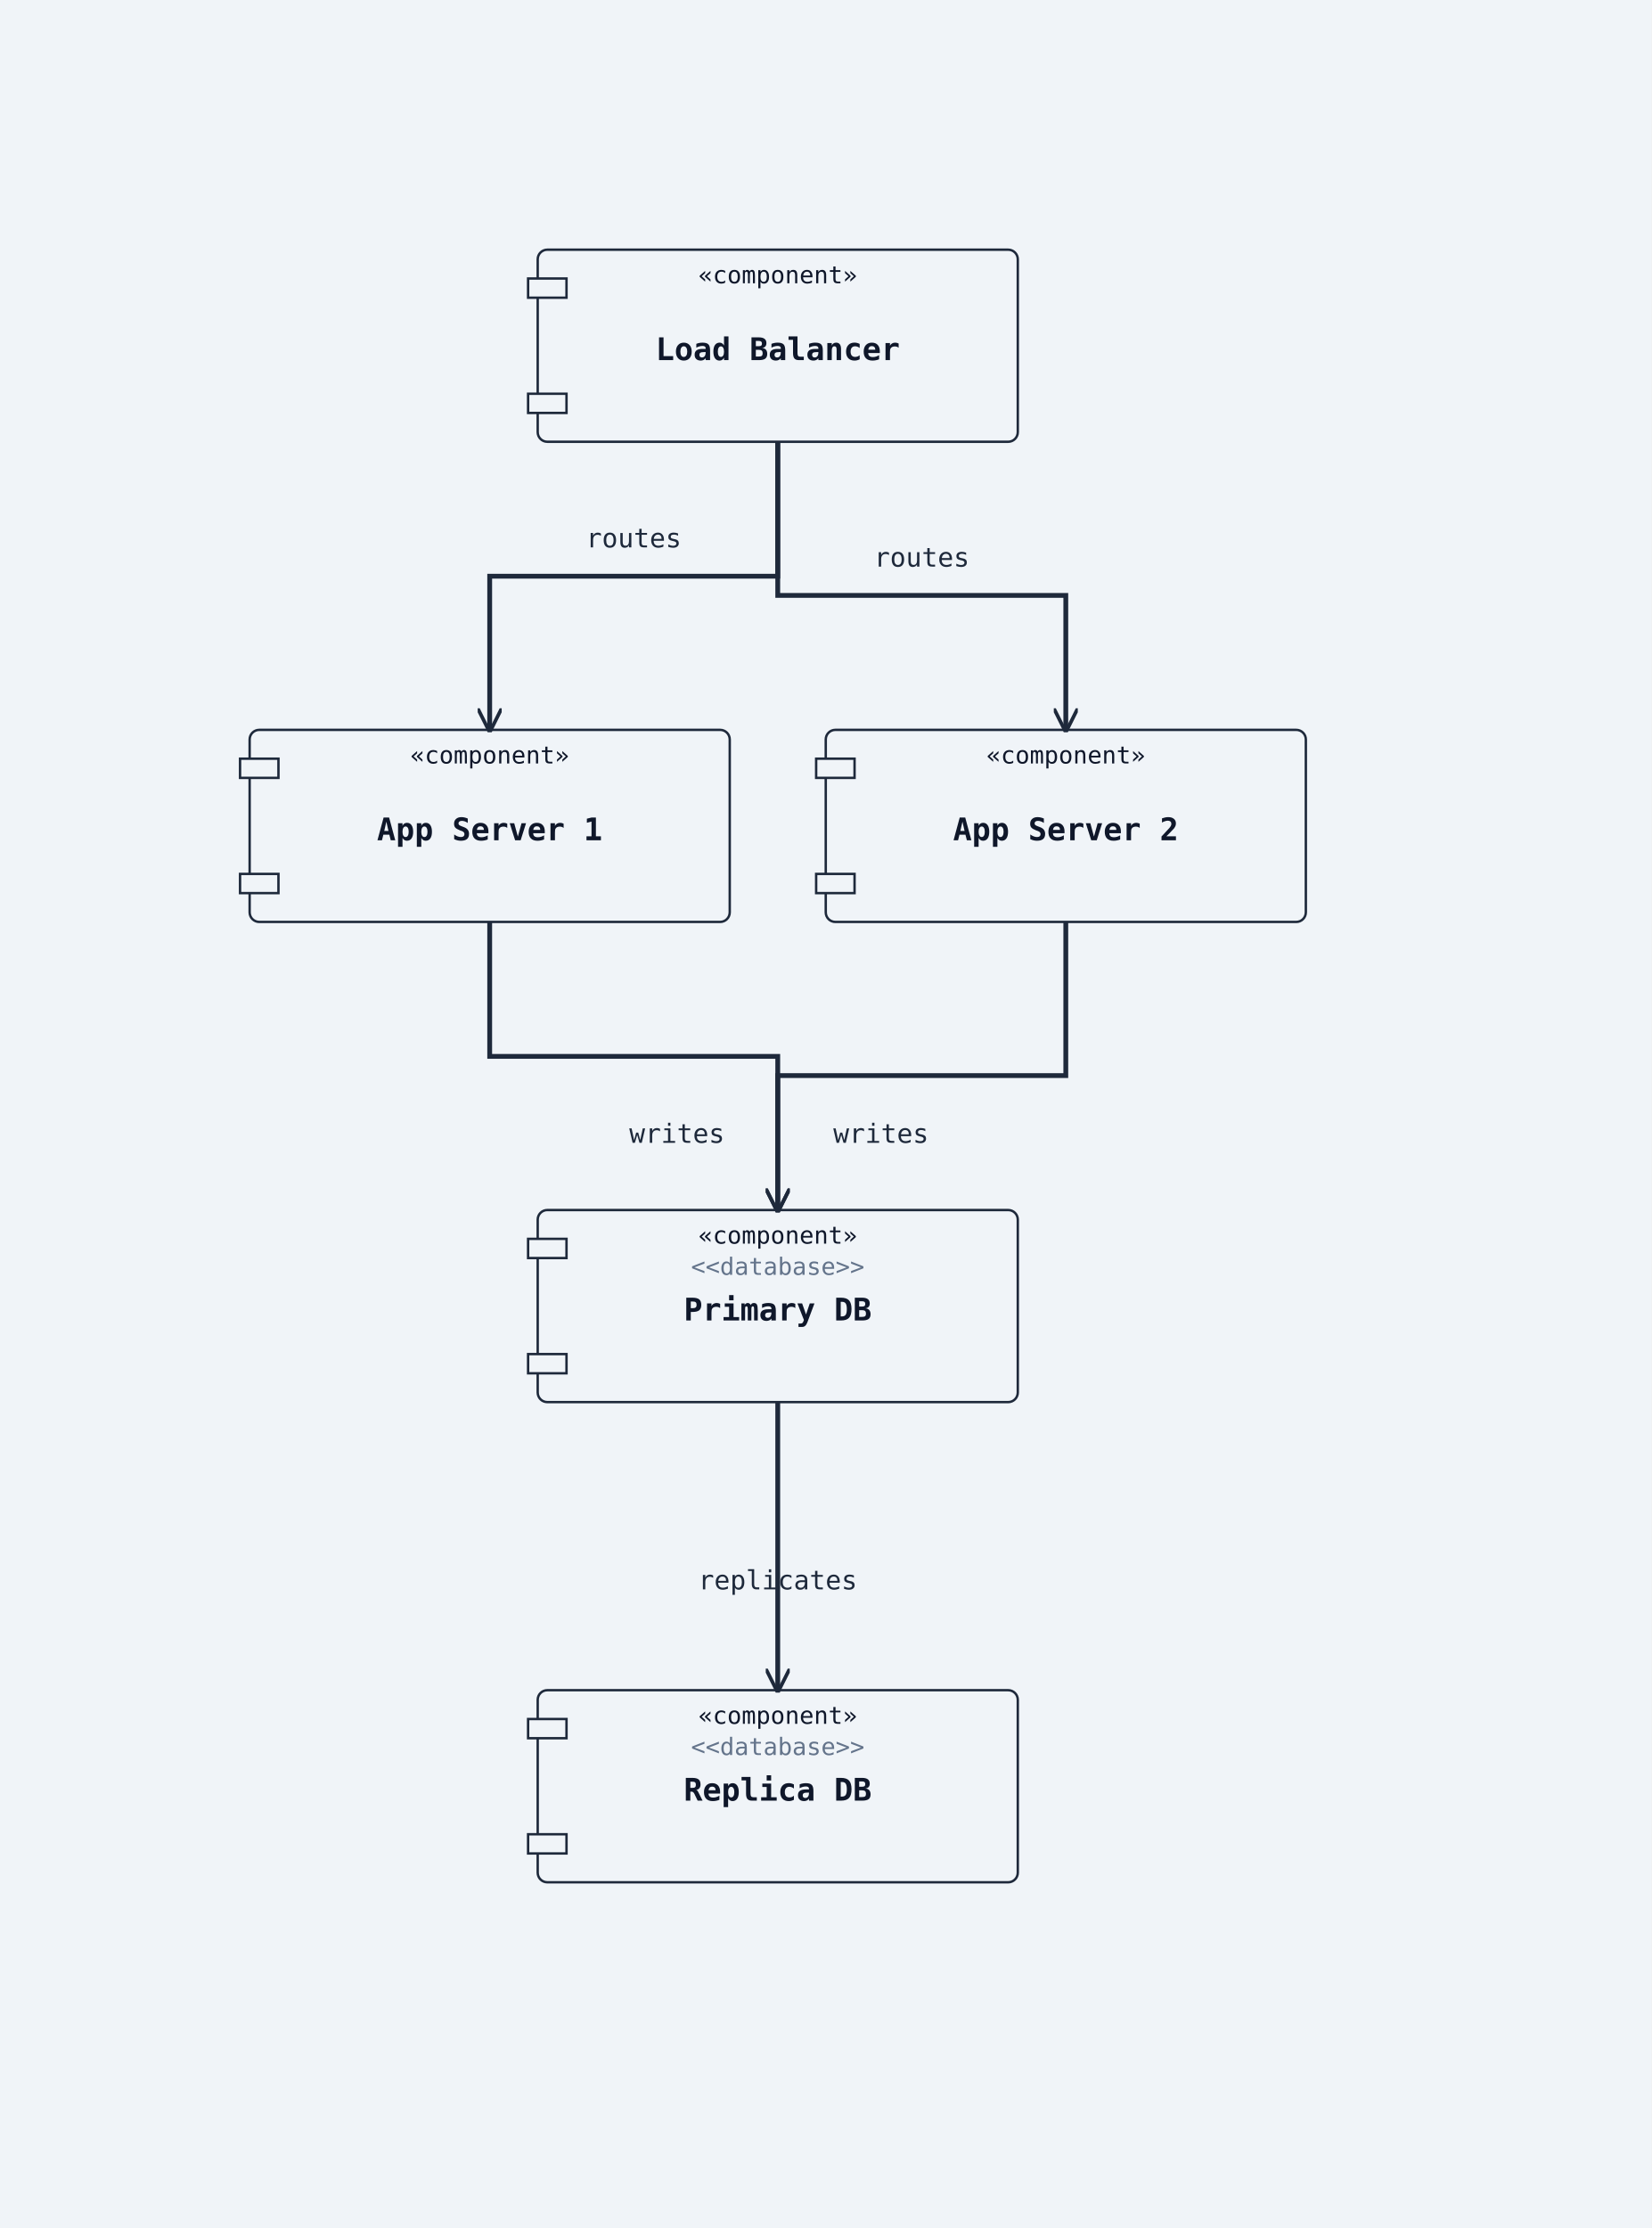
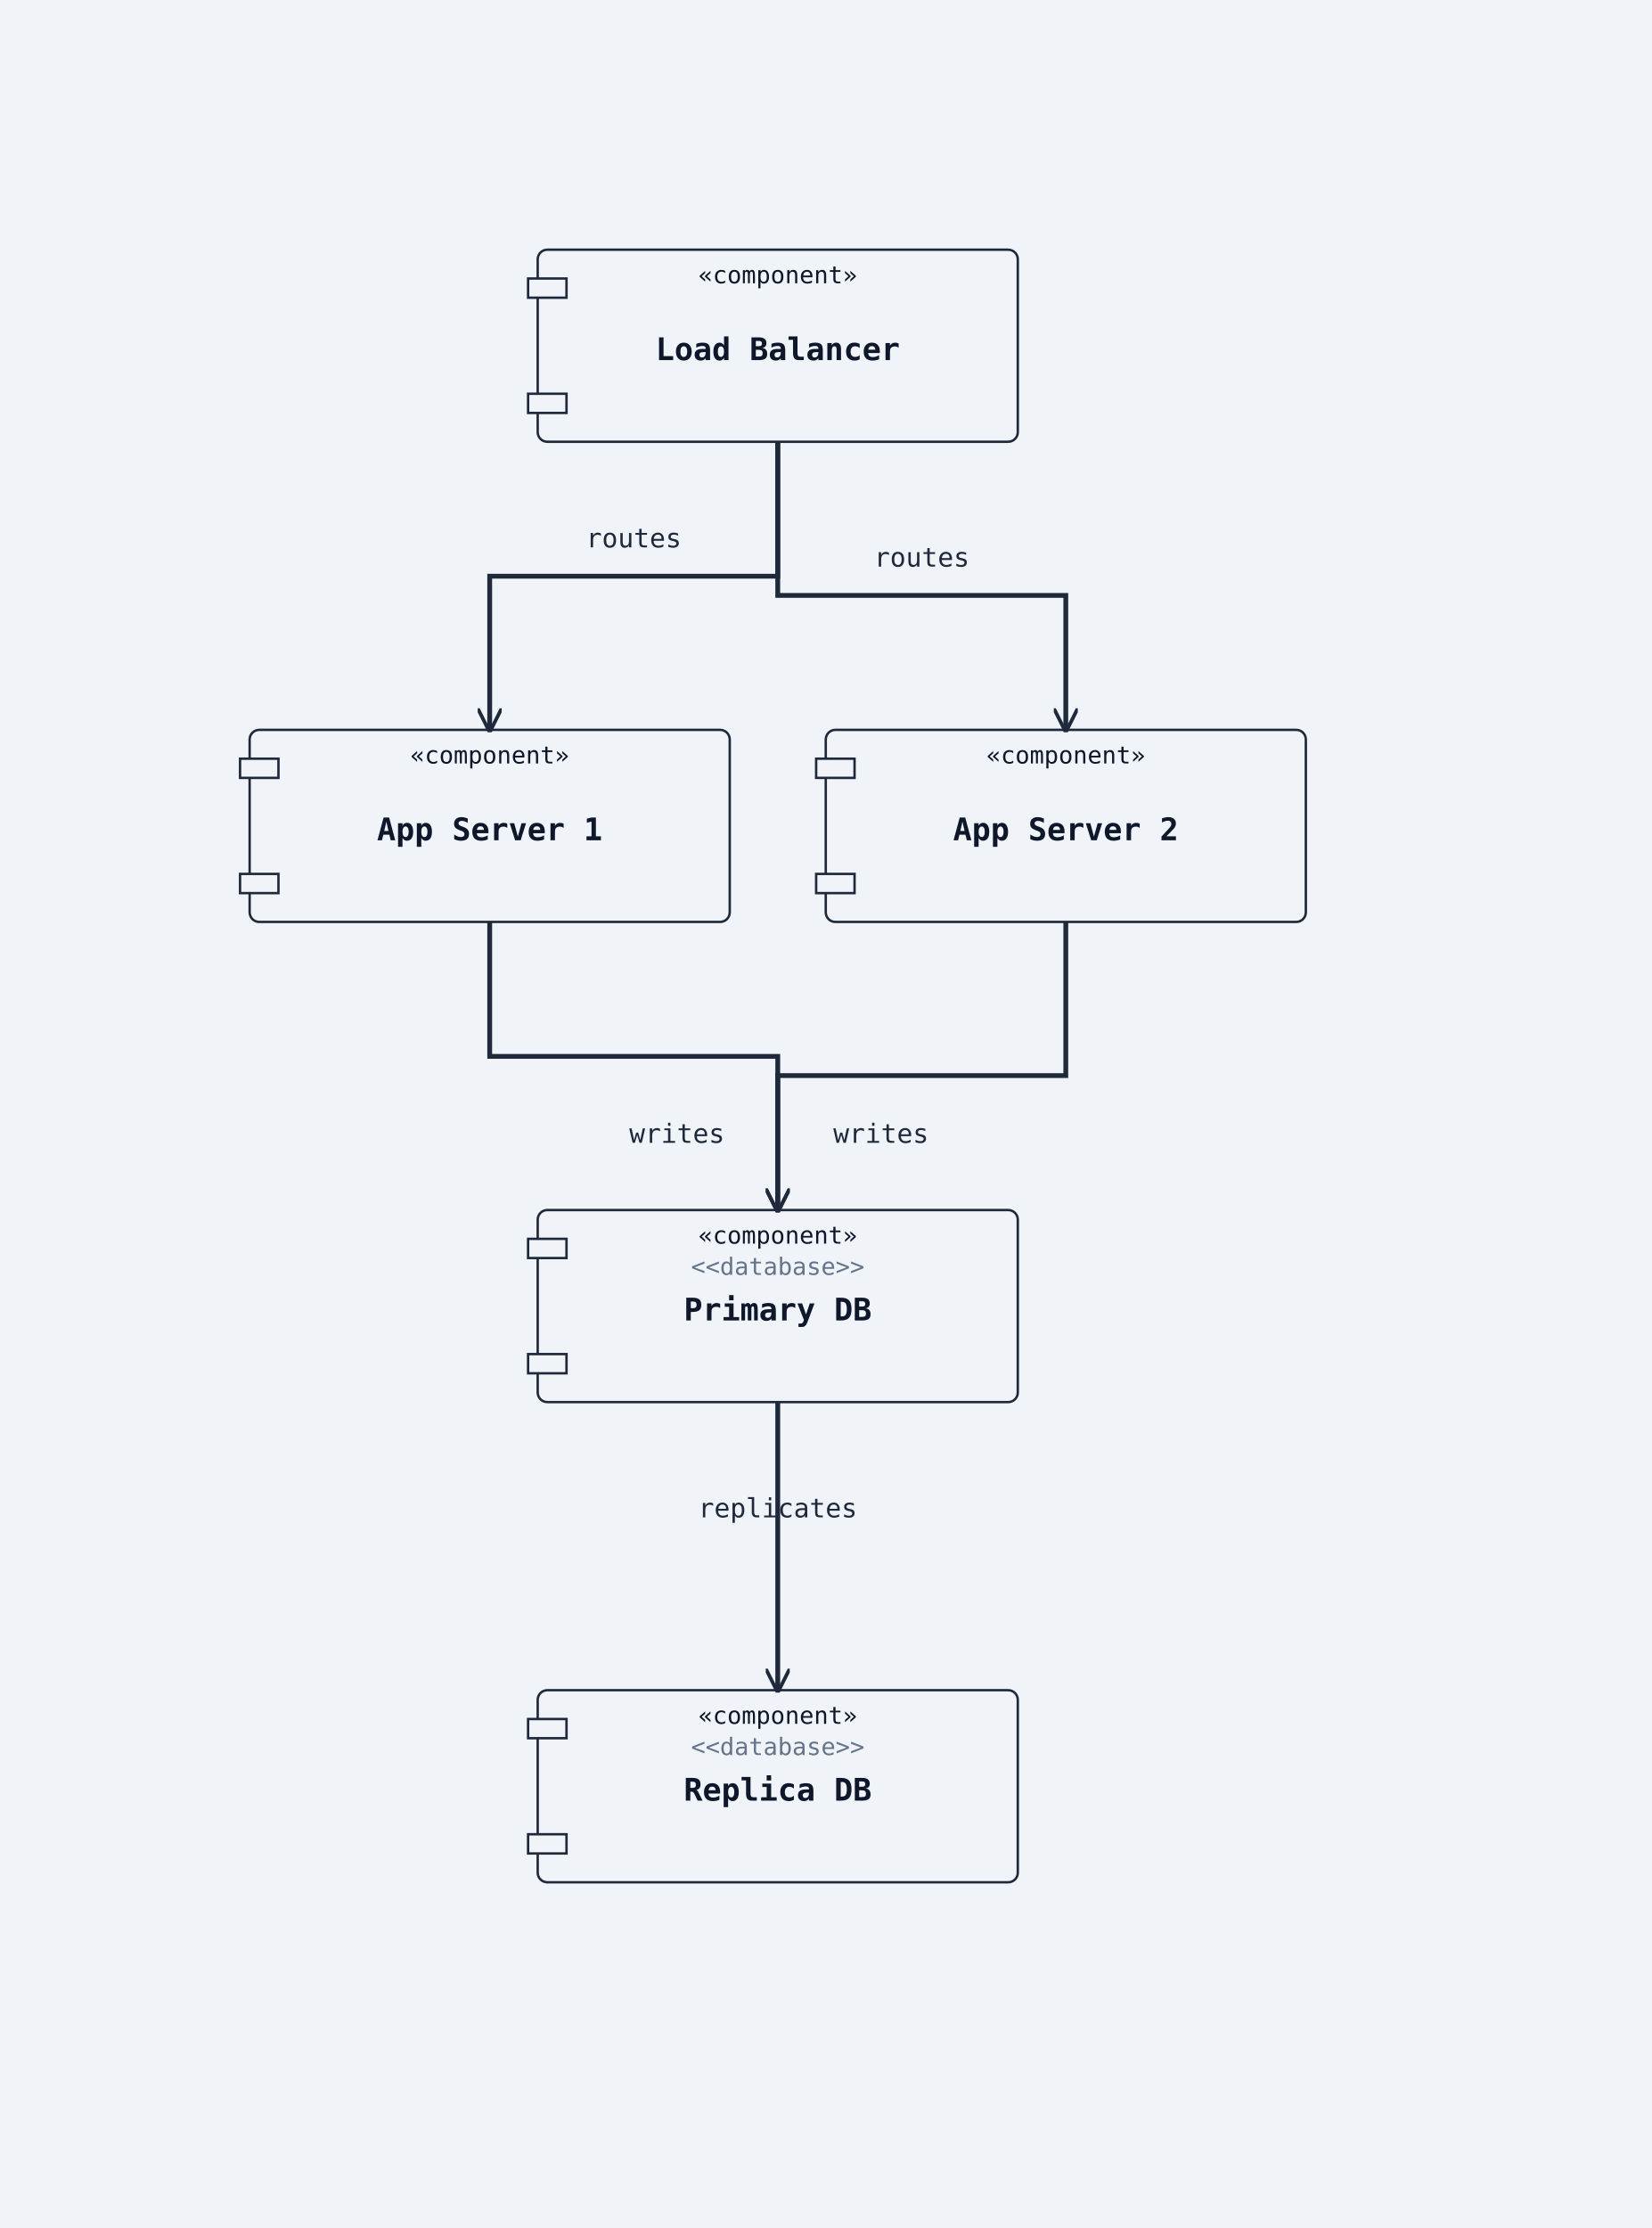
<svg xmlns="http://www.w3.org/2000/svg" width="688" height="928" viewBox="0 0 688 928">
  <rect width="100%" height="100%" fill="#f0f4f8" />
  <defs>
    <marker id="arrow-open" viewBox="0 0 10 10" refX="9" refY="5" markerWidth="10" markerHeight="10" markerUnits="userSpaceOnUse" orient="auto-start-reverse">
      <path d="M0,0 L10,5 L0,10" fill="none" stroke="#1e293b" stroke-width="1.5" />
    </marker>
    <marker id="arrow-triangle" viewBox="0 0 12 12" refX="11" refY="6" markerWidth="12" markerHeight="12" markerUnits="userSpaceOnUse" orient="auto-start-reverse">
      <polygon points="0,0 12,6 0,12" fill="#ffffff" stroke="#1e293b" stroke-width="1.5" fill-rule="nonzero" />
    </marker>
    <marker id="arrow-diamond-filled" viewBox="0 0 14 10" refX="13" refY="5" markerWidth="14" markerHeight="10" markerUnits="userSpaceOnUse" orient="auto-start-reverse">
      <path d="M0,5 L7,0 L14,5 L7,10 z" fill="#1e293b" stroke="#1e293b" stroke-width="1" />
    </marker>
    <marker id="arrow-diamond-open" viewBox="0 0 14 10" refX="13" refY="5" markerWidth="14" markerHeight="10" markerUnits="userSpaceOnUse" orient="auto-start-reverse">
      <path d="M0,5 L7,0 L14,5 L7,10 z" fill="#ffffff" stroke="#1e293b" stroke-width="1" />
    </marker>
  </defs>
  <rect class="uml-node uml-component" data-uml-kind="component" x="224" y="104" width="200" height="80" rx="4" ry="4" fill="#f0f4f8" stroke="#1e293b" stroke-width="1" />
  <rect x="220" y="116" width="16" height="8" fill="#f0f4f8" stroke="#1e293b" stroke-width="1" />
  <rect x="220" y="164" width="16" height="8" fill="#f0f4f8" stroke="#1e293b" stroke-width="1" />
  <text x="324" y="150" text-anchor="middle" font-family="monospace" font-size="13" font-weight="600" fill="#0f172a">Load Balancer</text>
  <text x="324" y="118" text-anchor="middle" font-family="monospace" font-size="10" fill="#0f172a">«component»</text>
  <rect class="uml-node uml-component" data-uml-kind="component" x="104" y="304" width="200" height="80" rx="4" ry="4" fill="#f0f4f8" stroke="#1e293b" stroke-width="1" />
  <rect x="100" y="316" width="16" height="8" fill="#f0f4f8" stroke="#1e293b" stroke-width="1" />
  <rect x="100" y="364" width="16" height="8" fill="#f0f4f8" stroke="#1e293b" stroke-width="1" />
  <text x="204" y="350" text-anchor="middle" font-family="monospace" font-size="13" font-weight="600" fill="#0f172a">App Server 1</text>
  <text x="204" y="318" text-anchor="middle" font-family="monospace" font-size="10" fill="#0f172a">«component»</text>
  <rect class="uml-node uml-component" data-uml-kind="component" x="344" y="304" width="200" height="80" rx="4" ry="4" fill="#f0f4f8" stroke="#1e293b" stroke-width="1" />
  <rect x="340" y="316" width="16" height="8" fill="#f0f4f8" stroke="#1e293b" stroke-width="1" />
  <rect x="340" y="364" width="16" height="8" fill="#f0f4f8" stroke="#1e293b" stroke-width="1" />
  <text x="444" y="350" text-anchor="middle" font-family="monospace" font-size="13" font-weight="600" fill="#0f172a">App Server 2</text>
  <text x="444" y="318" text-anchor="middle" font-family="monospace" font-size="10" fill="#0f172a">«component»</text>
  <rect class="uml-node uml-component" data-uml-kind="component" x="224" y="504" width="200" height="80" rx="4" ry="4" fill="#f0f4f8" stroke="#1e293b" stroke-width="1" />
  <rect x="220" y="516" width="16" height="8" fill="#f0f4f8" stroke="#1e293b" stroke-width="1" />
  <rect x="220" y="564" width="16" height="8" fill="#f0f4f8" stroke="#1e293b" stroke-width="1" />
  <text x="324" y="550" text-anchor="middle" font-family="monospace" font-size="13" font-weight="600" fill="#0f172a">Primary DB</text>
  <text x="324" y="518" text-anchor="middle" font-family="monospace" font-size="10" fill="#0f172a">«component»</text>
  <text x="324" y="531" text-anchor="middle" font-family="monospace" font-size="10" fill="#64748b">&lt;&lt;database&gt;&gt;</text>
  <rect class="uml-node uml-component" data-uml-kind="component" x="224" y="704" width="200" height="80" rx="4" ry="4" fill="#f0f4f8" stroke="#1e293b" stroke-width="1" />
  <rect x="220" y="716" width="16" height="8" fill="#f0f4f8" stroke="#1e293b" stroke-width="1" />
  <rect x="220" y="764" width="16" height="8" fill="#f0f4f8" stroke="#1e293b" stroke-width="1" />
  <text x="324" y="750" text-anchor="middle" font-family="monospace" font-size="13" font-weight="600" fill="#0f172a">Replica DB</text>
  <text x="324" y="718" text-anchor="middle" font-family="monospace" font-size="10" fill="#0f172a">«component»</text>
  <text x="324" y="731" text-anchor="middle" font-family="monospace" font-size="10" fill="#64748b">&lt;&lt;database&gt;&gt;</text>
  <polyline class="uml-relation" data-uml-from="LB" data-uml-to="App1" data-uml-arrow="--&gt;" points="324,184 324,240 204,240 204,304" fill="none" stroke="#1e293b" stroke-width="2" marker-end="url(#arrow-open)" />
  <polyline class="uml-relation" data-uml-from="LB" data-uml-to="App2" data-uml-arrow="--&gt;" points="324,184 324,248 444,248 444,304" fill="none" stroke="#1e293b" stroke-width="2" marker-end="url(#arrow-open)" />
  <polyline class="uml-relation" data-uml-from="App1" data-uml-to="PDB" data-uml-arrow="--&gt;" points="204,384 204,440 324,440 324,504" fill="none" stroke="#1e293b" stroke-width="2" marker-end="url(#arrow-open)" />
  <polyline class="uml-relation" data-uml-from="App2" data-uml-to="PDB" data-uml-arrow="--&gt;" points="444,384 444,448 324,448 324,504" fill="none" stroke="#1e293b" stroke-width="2" marker-end="url(#arrow-open)" />
  <polyline class="uml-relation" data-uml-from="PDB" data-uml-to="RDB" data-uml-arrow="--&gt;" points="324,584 324,644 324,704" fill="none" stroke="#1e293b" stroke-width="2" marker-end="url(#arrow-open)" />
  <text x="264" y="228" text-anchor="middle" font-family="monospace" font-size="11" fill="#1e293b">routes</text>
  <text x="384" y="236" text-anchor="middle" font-family="monospace" font-size="11" fill="#1e293b">routes</text>
  <text x="282" y="476" text-anchor="middle" font-family="monospace" font-size="11" fill="#1e293b">writes</text>
  <text x="367" y="476" text-anchor="middle" font-family="monospace" font-size="11" fill="#1e293b">writes</text>
-   <text x="324" y="662" text-anchor="middle" font-family="monospace" font-size="11" fill="#1e293b">replicates</text>
+   <text x="324" y="632" text-anchor="middle" font-family="monospace" font-size="11" fill="#1e293b">replicates</text>
</svg>
